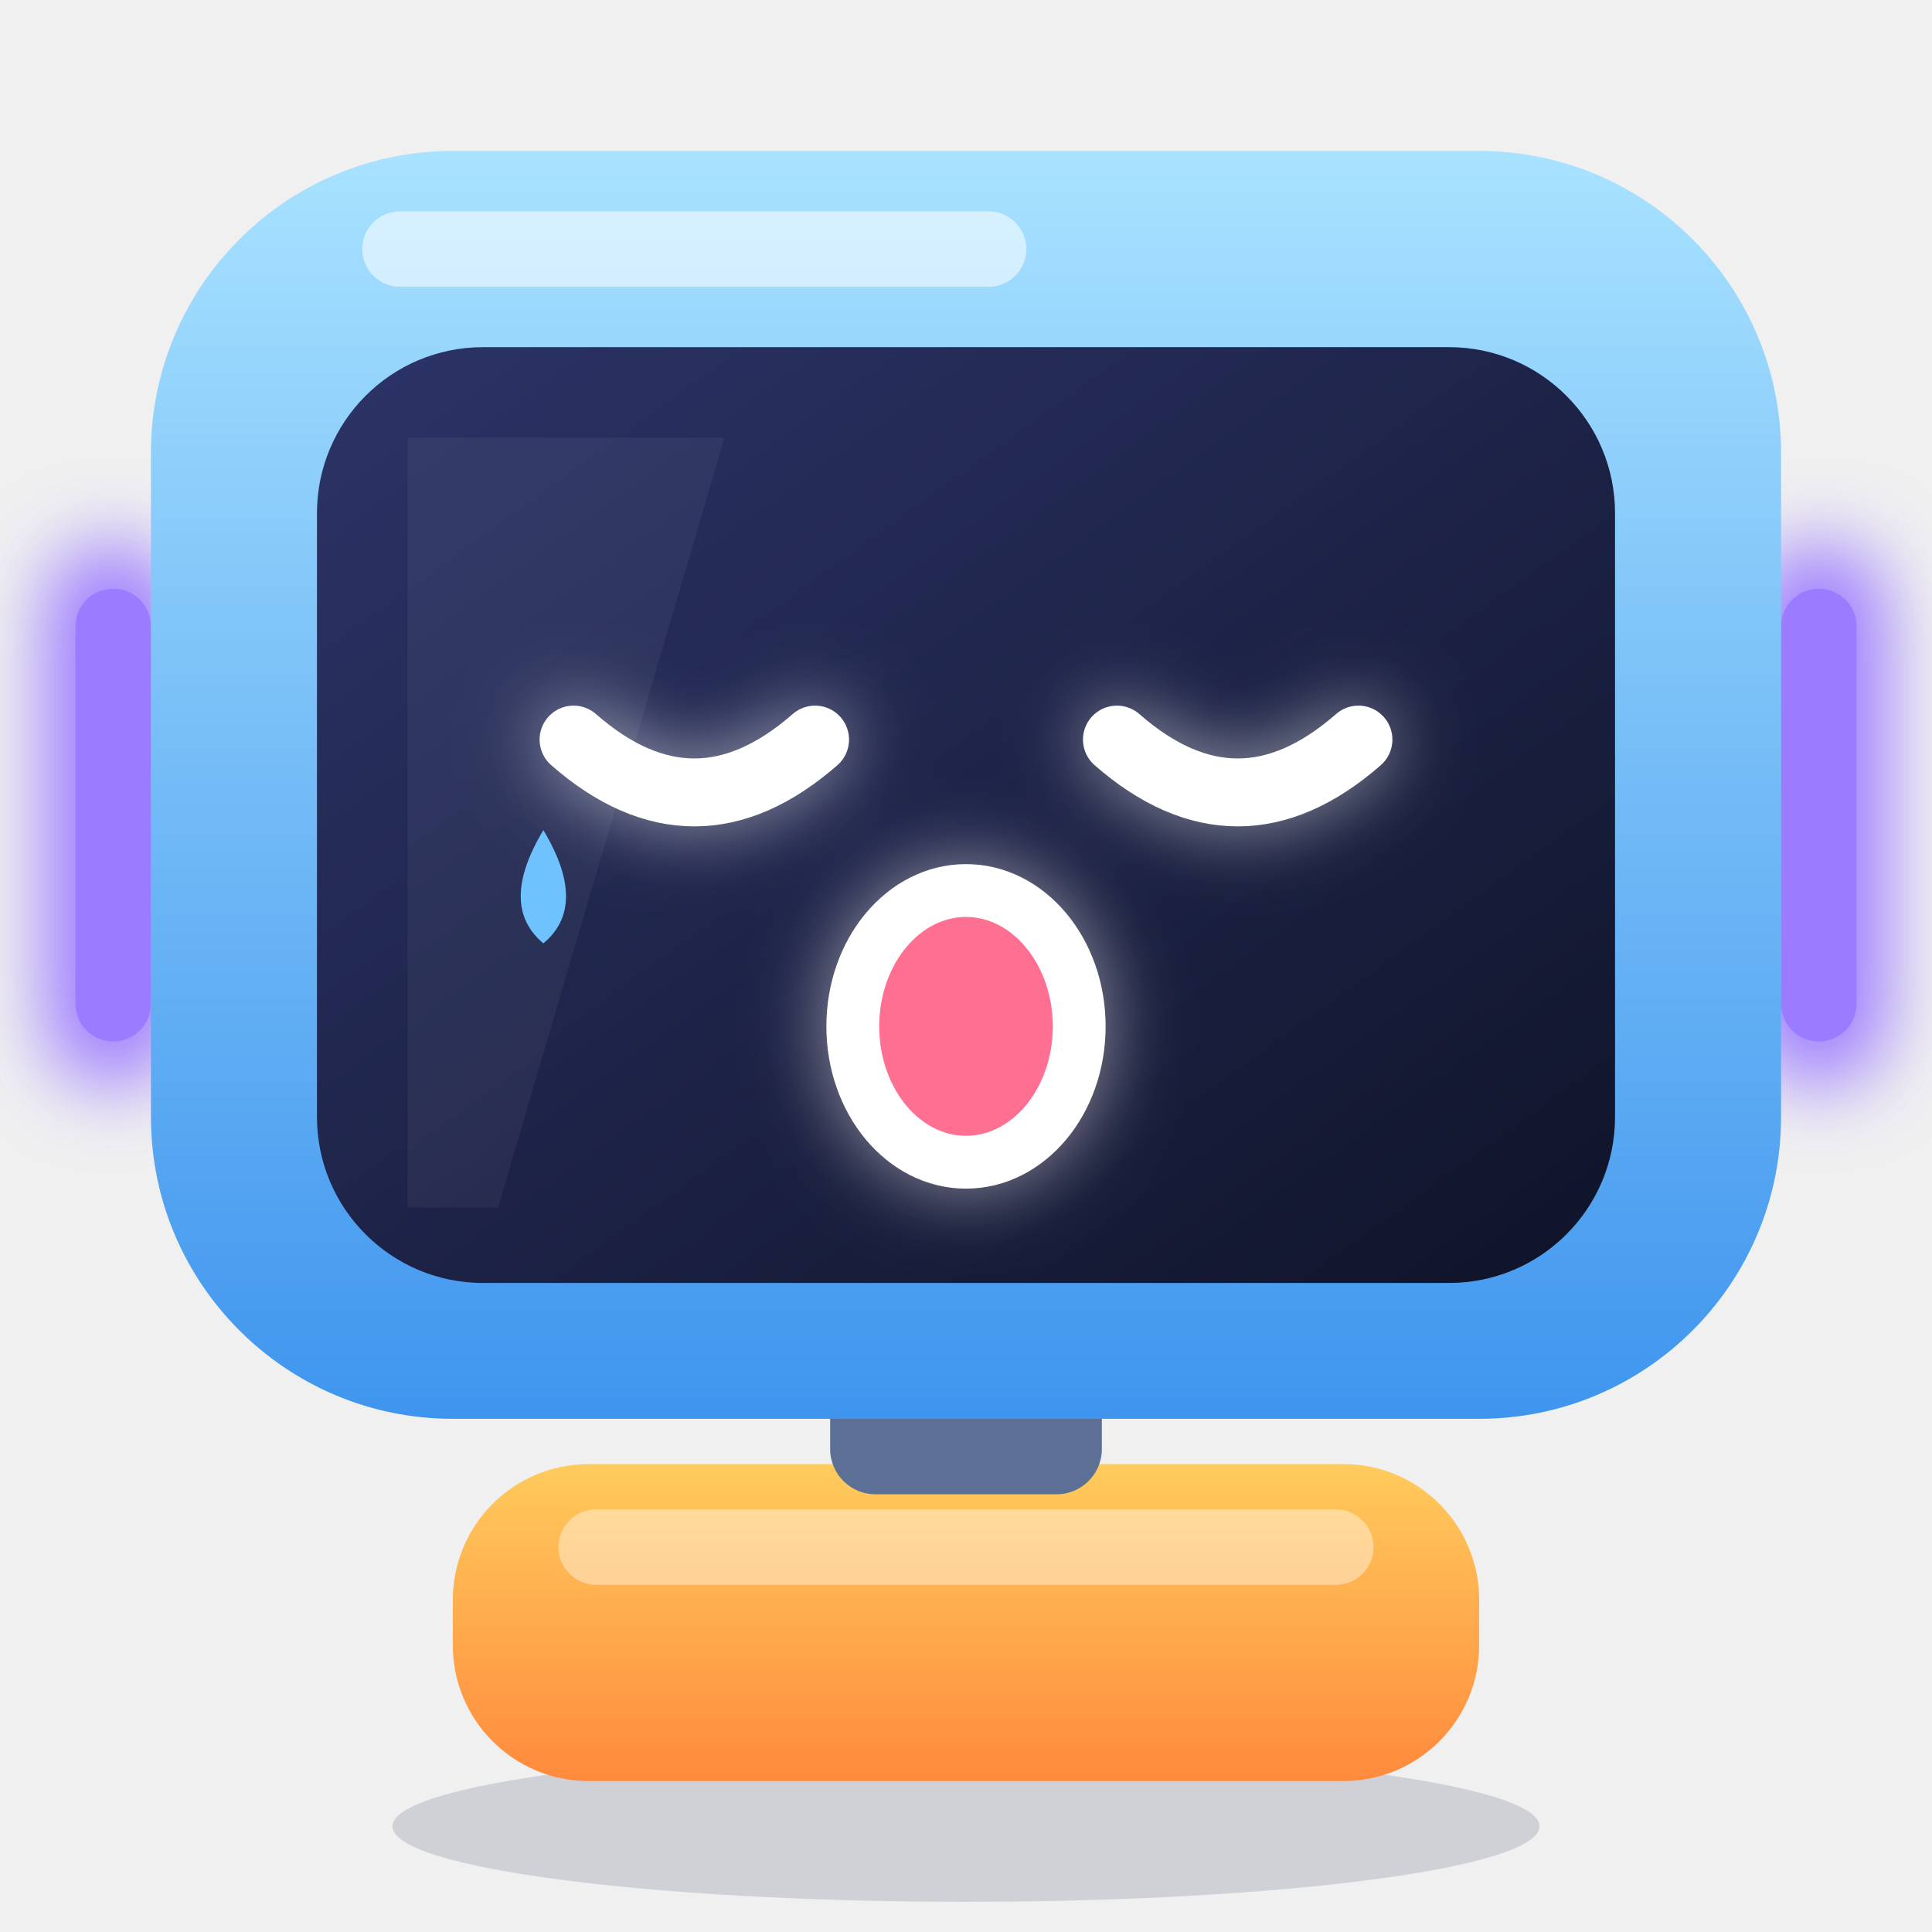
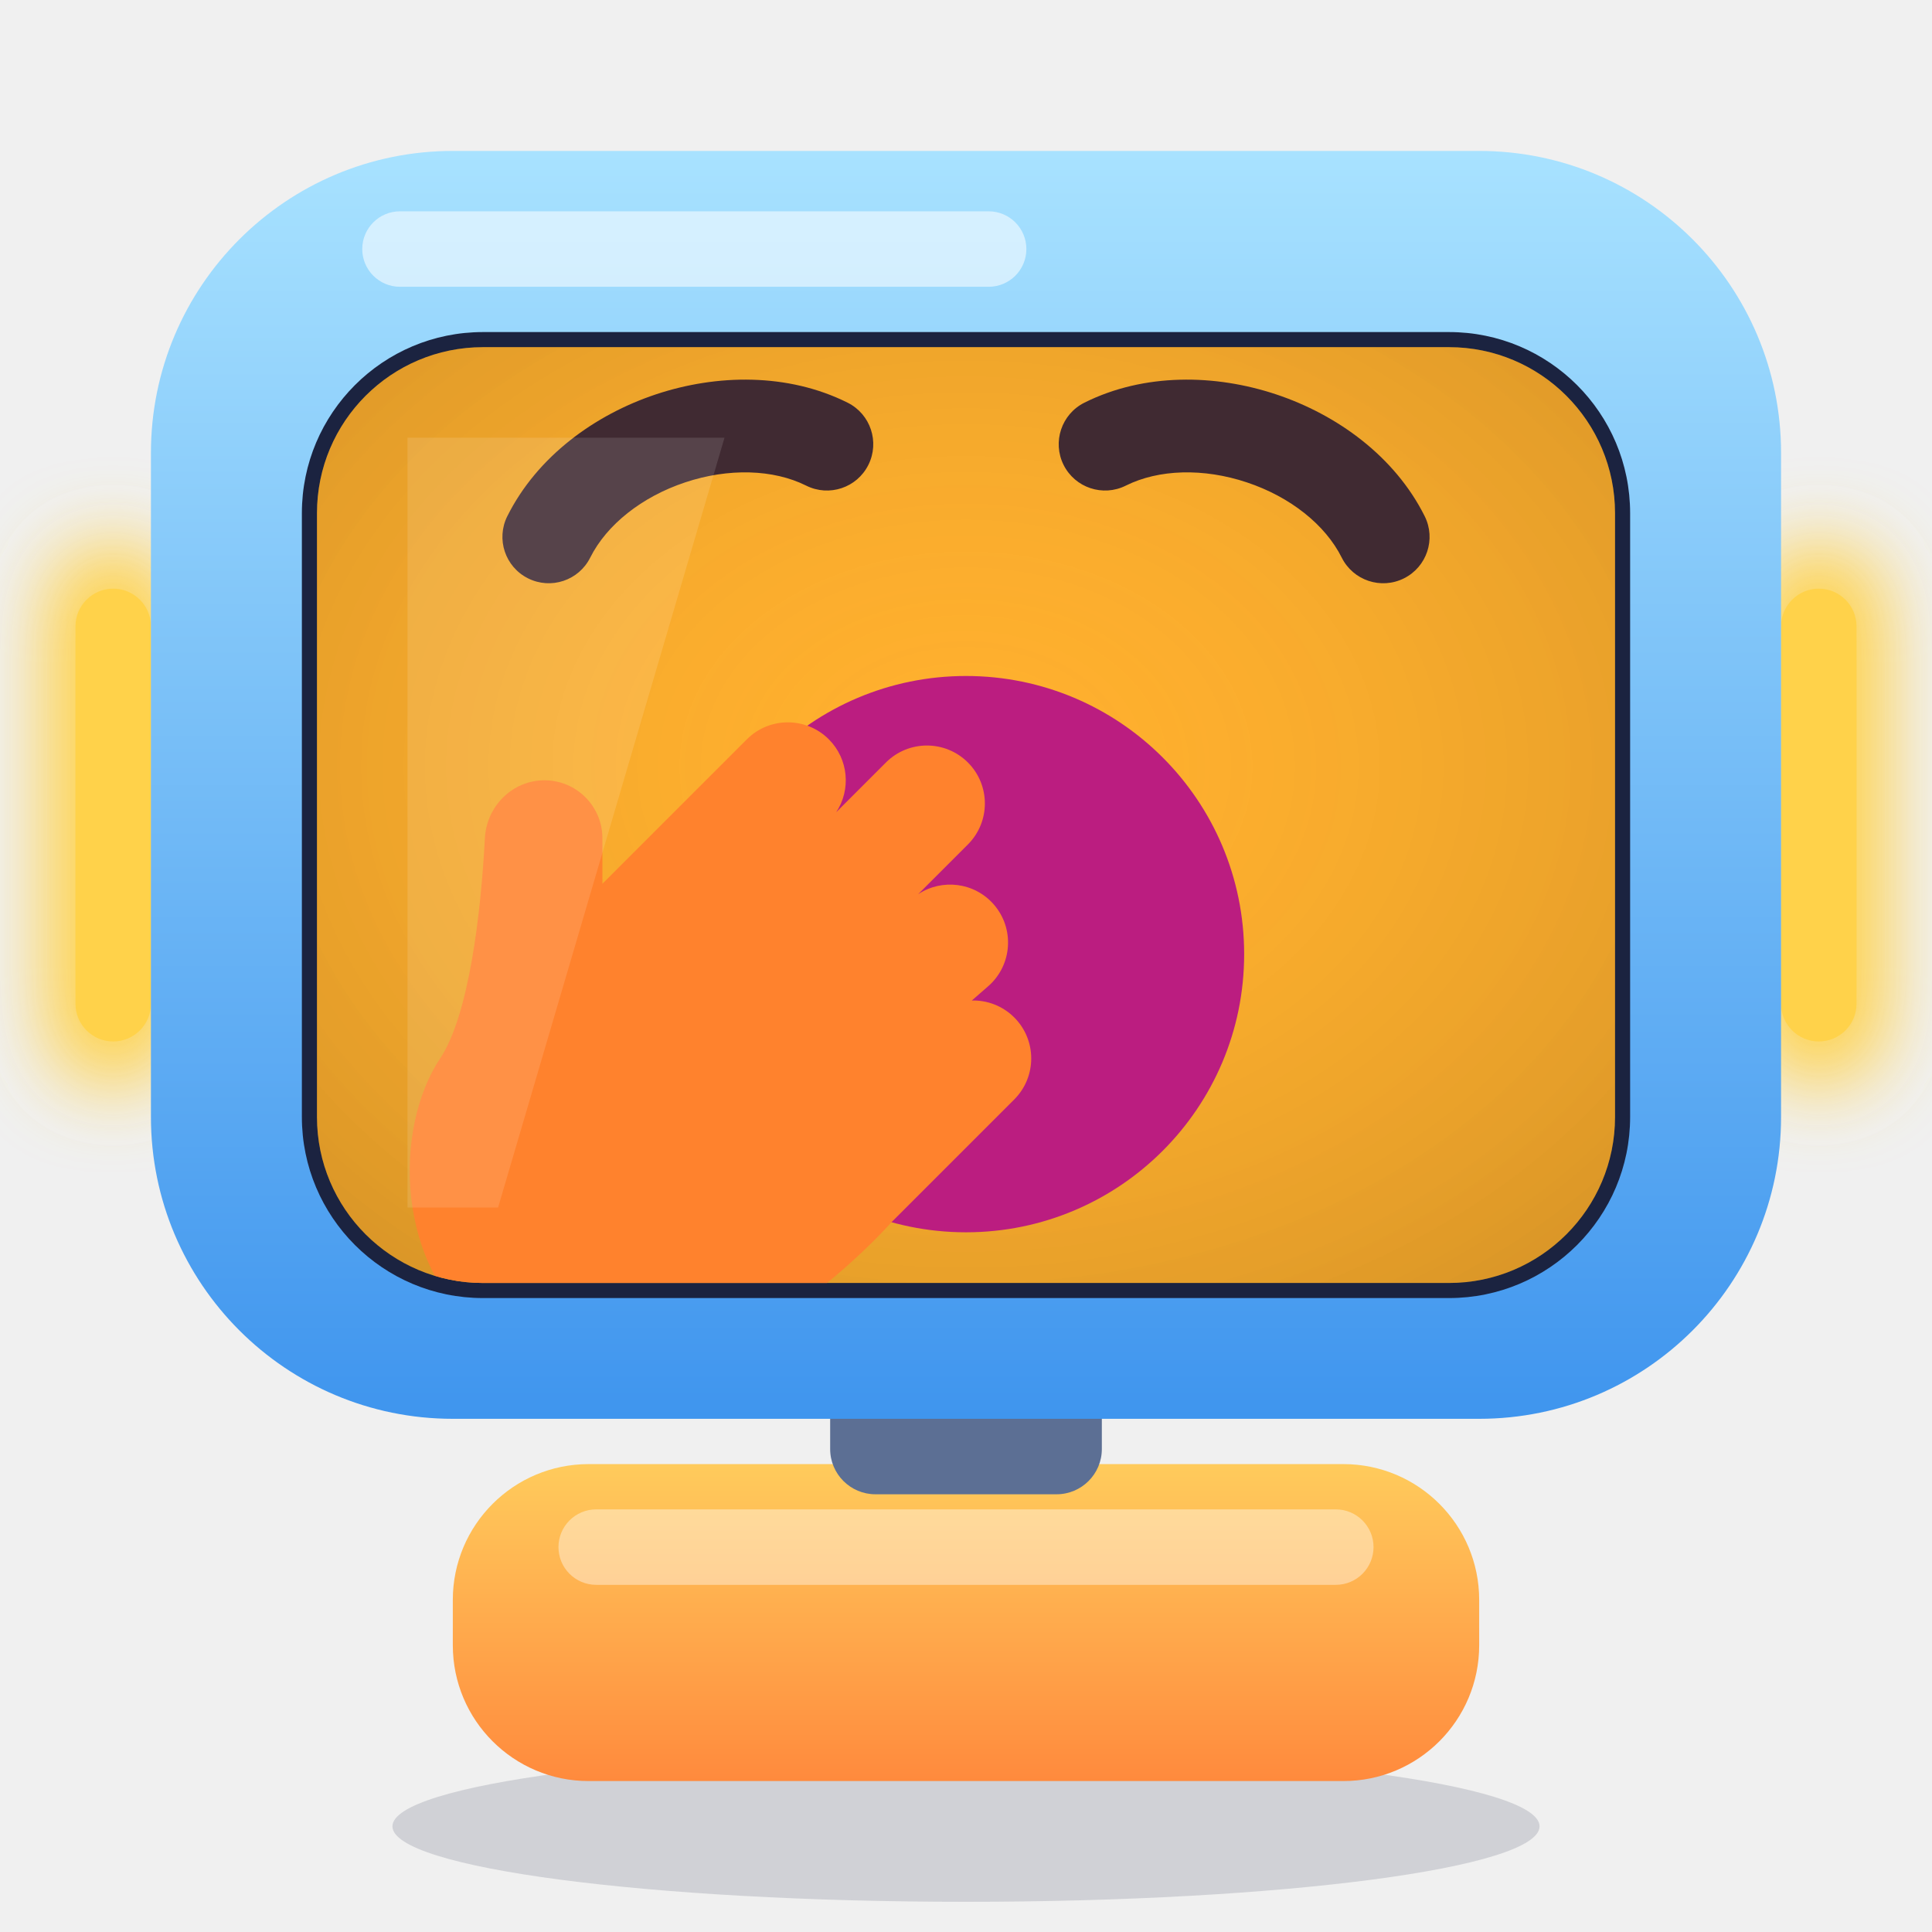
<svg xmlns="http://www.w3.org/2000/svg" viewBox="0 0 128 128">
  <defs>
    <linearGradient id="shell" x1="0" y1="0" x2="0" y2="1">
      <stop offset="0" stop-color="#a8e2ff" />
      <stop offset="1" stop-color="#3f95ee" />
-     </linearGradient>
-     <linearGradient id="screen" x1="0" y1="0" x2="1" y2="1">
-       <stop offset="0" stop-color="#2c3468" />
-       <stop offset="1" stop-color="#0f1328" />
    </linearGradient>
    <linearGradient id="base" x1="0" y1="0" x2="0" y2="1">
      <stop offset="0" stop-color="#ffcb5c" />
      <stop offset="1" stop-color="#ff8a3d" />
    </linearGradient>
    <filter id="glow" x="-1" y="-1" width="3" height="3">
      <feGaussianBlur stdDeviation="2.5" />
    </filter>
+     <clipPath id="screen-shape" clipPathUnits="userSpaceOnUse">
+       <rect x="21" y="23" width="86" height="62" rx="11" />
+     </clipPath>
  </defs>
  <ellipse cx="64" cy="121" rx="38" ry="5" fill="#1b2340" opacity=".15" />
  <rect x="30" y="97" width="68" height="21" rx="9" fill="url(#base)" />
  <rect x="37" y="100" width="54" height="5" rx="2.5" fill="#fff" opacity=".4" />
  <rect x="55" y="88" width="18" height="11" rx="3" fill="#5c6f94" />
-   <rect x="3" y="36" width="9" height="36" rx="4.5" fill="#9b7bff" filter="url(#glow)" />
-   <rect x="116" y="36" width="9" height="36" rx="4.5" fill="#9b7bff" filter="url(#glow)" />
-   <rect x="5" y="39" width="5" height="30" rx="2.5" fill="#9b7bff" />
-   <rect x="118" y="39" width="5" height="30" rx="2.5" fill="#9b7bff" />
+   <rect x="3" y="36" width="9" height="36" rx="4.5" fill="#ffd24a" filter="url(#glow)" />
+   <rect x="116" y="36" width="9" height="36" rx="4.5" fill="#ffd24a" filter="url(#glow)" />
+   <rect x="5" y="39" width="5" height="30" rx="2.5" fill="#ffd24a" />
+   <rect x="118" y="39" width="5" height="30" rx="2.5" fill="#ffd24a" />
  <rect x="10" y="10" width="108" height="84" rx="20" fill="url(#shell)" />
  <rect x="24" y="14" width="44" height="5" rx="2.5" fill="#fff" opacity=".55" />
-   <rect x="21" y="23" width="86" height="62" rx="11" fill="url(#screen)" />
-   <path d="M27 29 H48 L33 80 H27 Z" fill="#fff" opacity=".05" />
-   <g filter="url(#glow)" opacity=".55">
-     <path d="M38 49 Q46 56 54 49 M74 49 Q82 56 90 49" stroke="#fff" stroke-width="4.5" stroke-linecap="round" stroke-linejoin="round" fill="none" />
-     <ellipse cx="64" cy="68" rx="7.5" ry="9" fill="#ff6f91" stroke="#fff" stroke-width="3.5" />
-   </g>
-   <path d="M38 49 Q46 56 54 49 M74 49 Q82 56 90 49" stroke="#fff" stroke-width="4.5" stroke-linecap="round" stroke-linejoin="round" fill="none" />
-   <ellipse cx="64" cy="68" rx="7.5" ry="9" fill="#ff6f91" stroke="#fff" stroke-width="3.5" />
-   <path d="M36 55 q3 5 0 7.5 q-3 -2.5 0 -7.5 z" fill="#6ec3ff" />
+   <rect x="20" y="22" width="88" height="64" rx="12" fill="#1b2340" />
+   <svg x="21" y="23" width="86" height="62" viewBox="2 7.5 28 21" preserveAspectRatio="xMidYMid slice" clip-path="url(#screen-shape)">
+     <defs>
+       <radialGradient id="skin" cx="50%" cy="45%" r="75%">
+         <stop offset="0" stop-color="#FFB02E" stop-opacity="0" />
+         <stop offset="1" stop-color="#000" stop-opacity=".18" />
+       </radialGradient>
+     </defs>
+     <rect x="2" y="7.5" width="28" height="21" fill="#FFB02E" />
+     <rect x="2" y="7.5" width="28" height="21" fill="url(#skin)" />
+     <circle cx="16" cy="21" r="6" fill="#BB1D80" />
+     <path fill-rule="evenodd" clip-rule="evenodd" d="M13.2 17.939C13.521 17.454 13.468 16.794 13.041 16.366C12.553 15.878 11.761 15.878 11.273 16.366L8.157 19.482V18.5C8.157 17.81 7.597 17.25 6.907 17.25C6.217 17.25 5.658 17.809 5.622 18.499C5.536 20.135 5.276 22.321 4.657 23.25C3.657 24.75 3.657 27.75 5.657 29.25C9.473 32.112 13.991 27.232 14.398 26.777L17.041 24.134C17.529 23.646 17.529 22.854 17.041 22.366C16.789 22.114 16.456 21.992 16.126 22L16.48 21.691C17 21.236 17.052 20.446 16.598 19.927C16.181 19.45 15.482 19.367 14.968 19.707L16.041 18.634C16.529 18.146 16.529 17.354 16.041 16.866C15.553 16.378 14.761 16.378 14.273 16.866L13.2 17.939Z" fill="#FF822D" />
+     <path fill-rule="evenodd" clip-rule="evenodd" d="M7.894 12.447C8.249 11.738 9.005 11.136 9.941 10.824C10.878 10.511 11.844 10.54 12.553 10.894C13.047 11.141 13.647 10.941 13.894 10.447C14.141 9.953 13.941 9.352 13.447 9.105C12.156 8.46 10.622 8.488 9.309 8.926C7.995 9.364 6.751 10.262 6.106 11.553C5.859 12.047 6.059 12.647 6.553 12.894C7.047 13.141 7.647 12.941 7.894 12.447ZM24.105 12.447C23.751 11.738 22.995 11.136 22.059 10.824C21.122 10.511 20.156 10.54 19.447 10.894C18.953 11.141 18.352 10.941 18.105 10.447C17.859 9.953 18.059 9.352 18.553 9.105C19.844 8.46 21.378 8.488 22.691 8.926C24.005 9.364 25.249 10.262 25.894 11.553C26.141 12.047 25.941 12.647 25.447 12.894C24.953 13.141 24.352 12.941 24.105 12.447Z" fill="#402A32" />
+   </svg>
+   <path d="M27 29 H48 L33 80 H27 Z" fill="#fff" opacity=".12" />
</svg>
